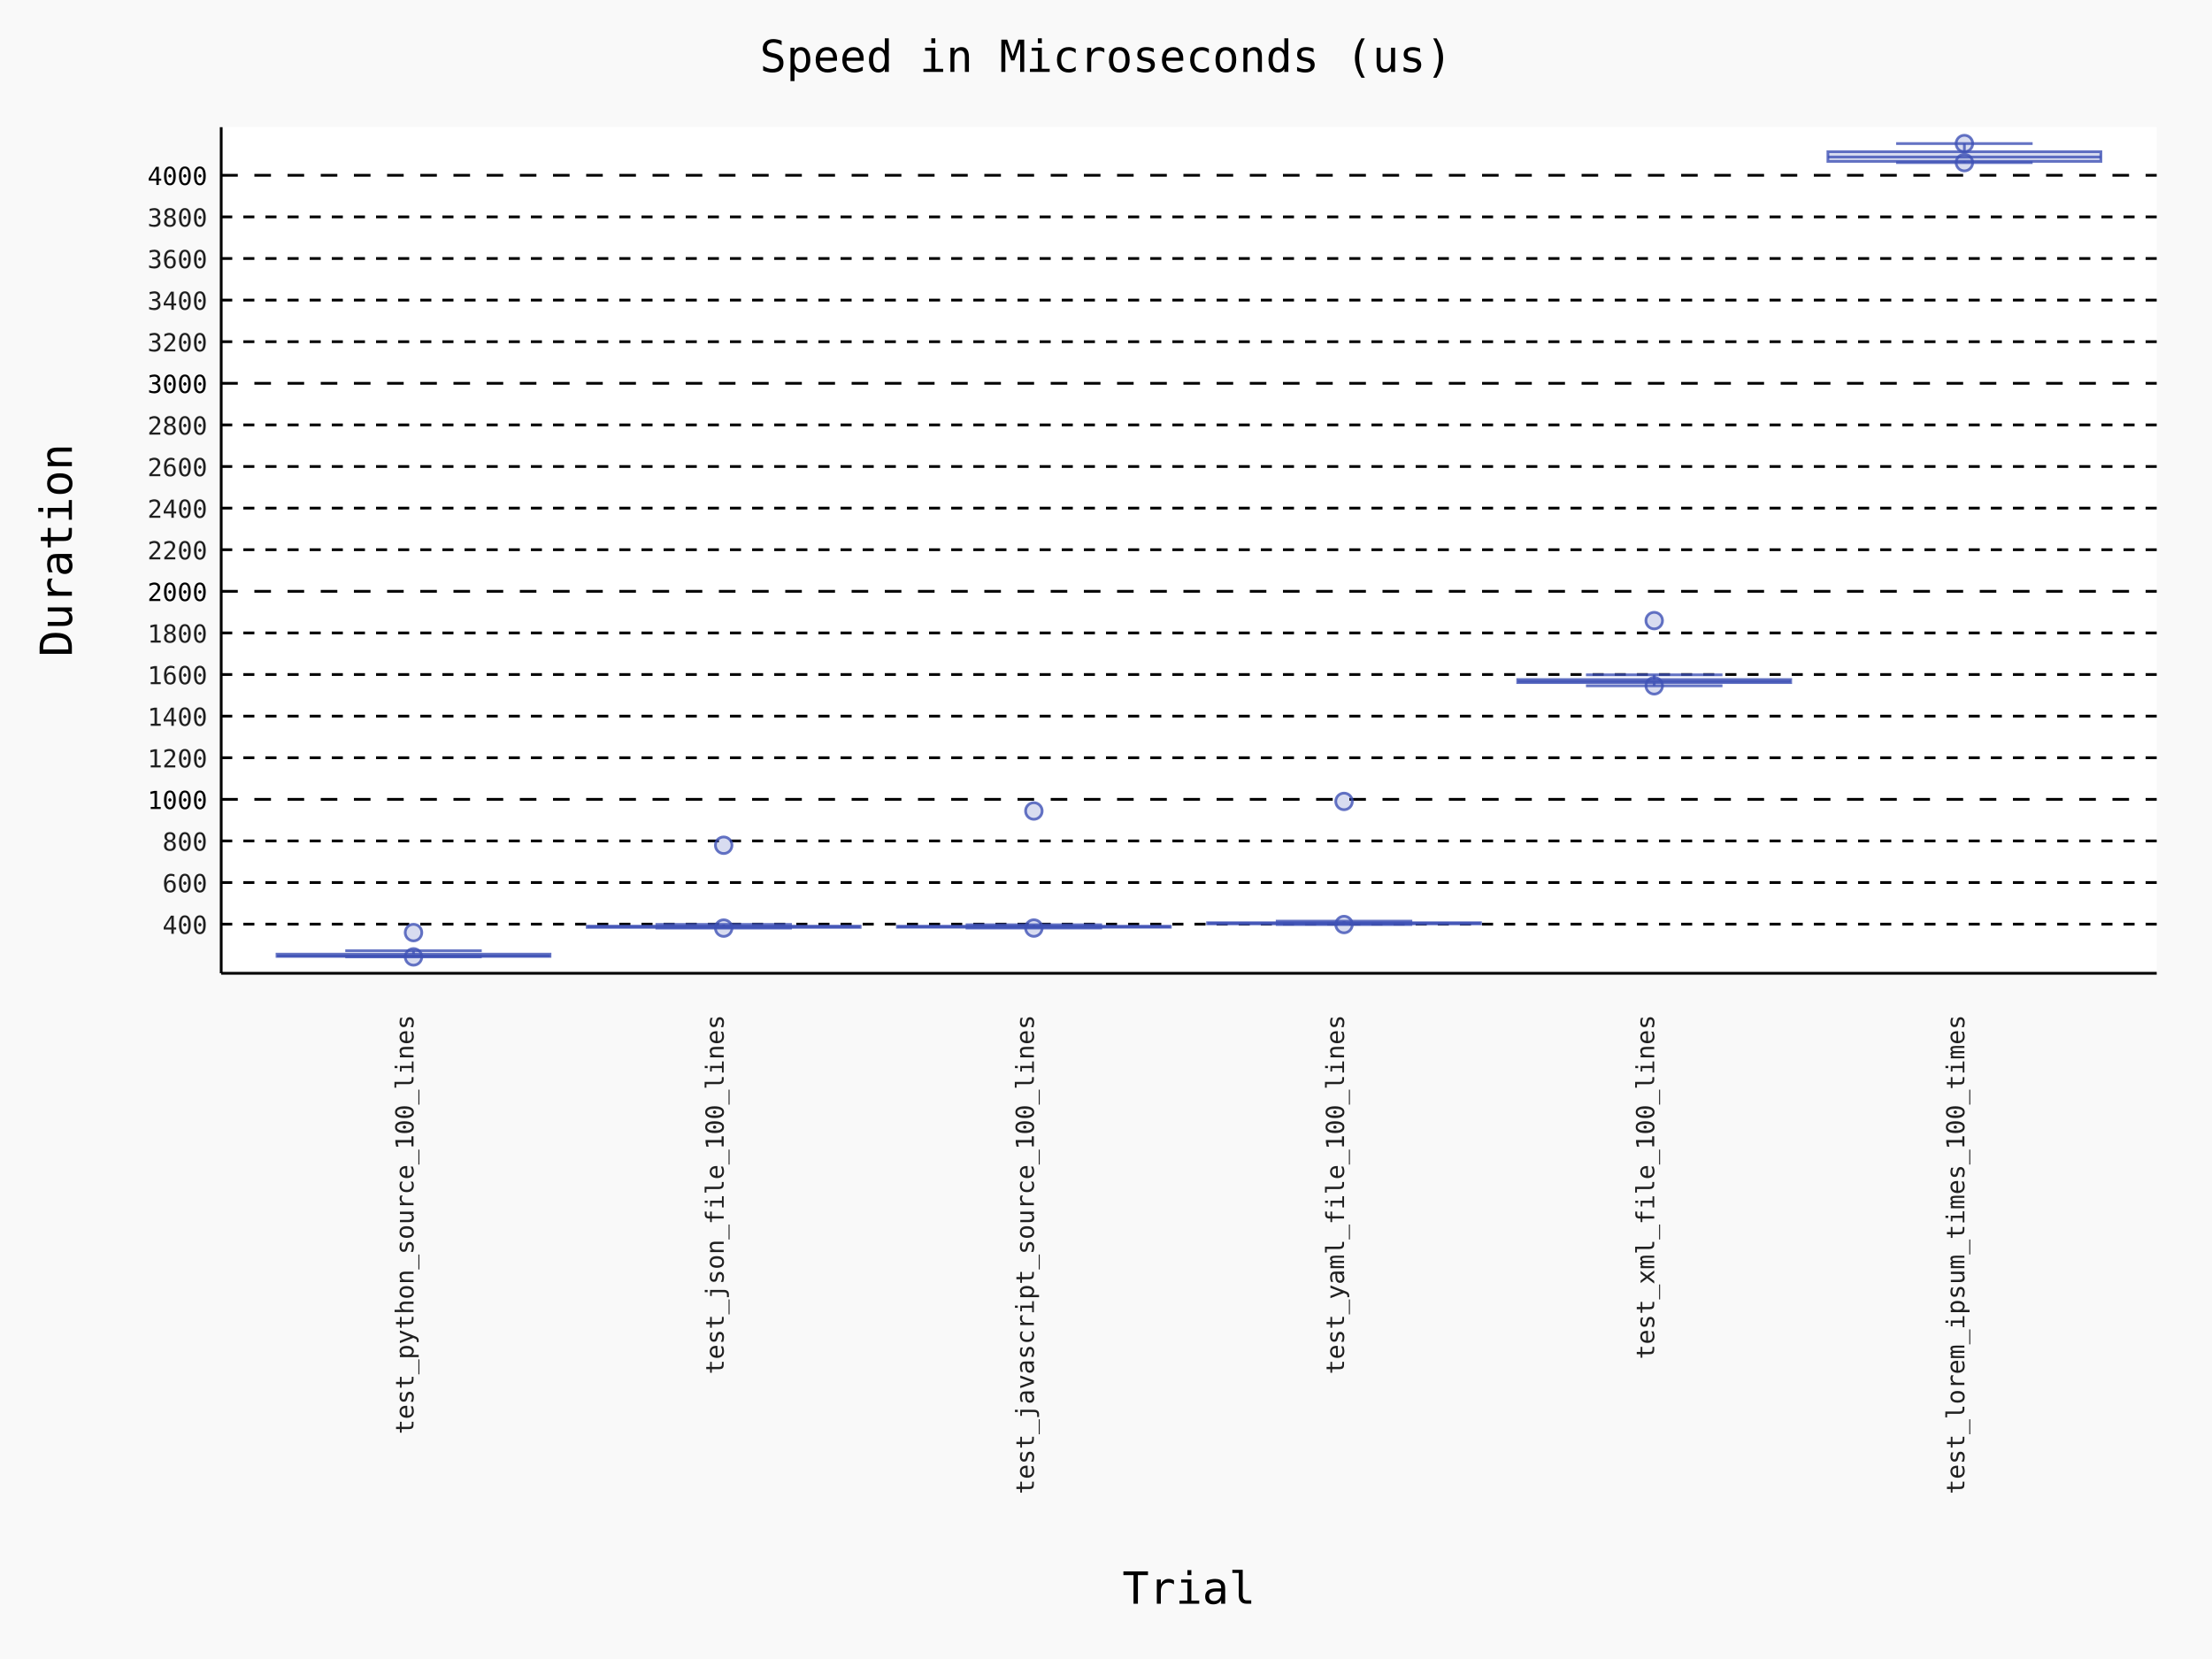
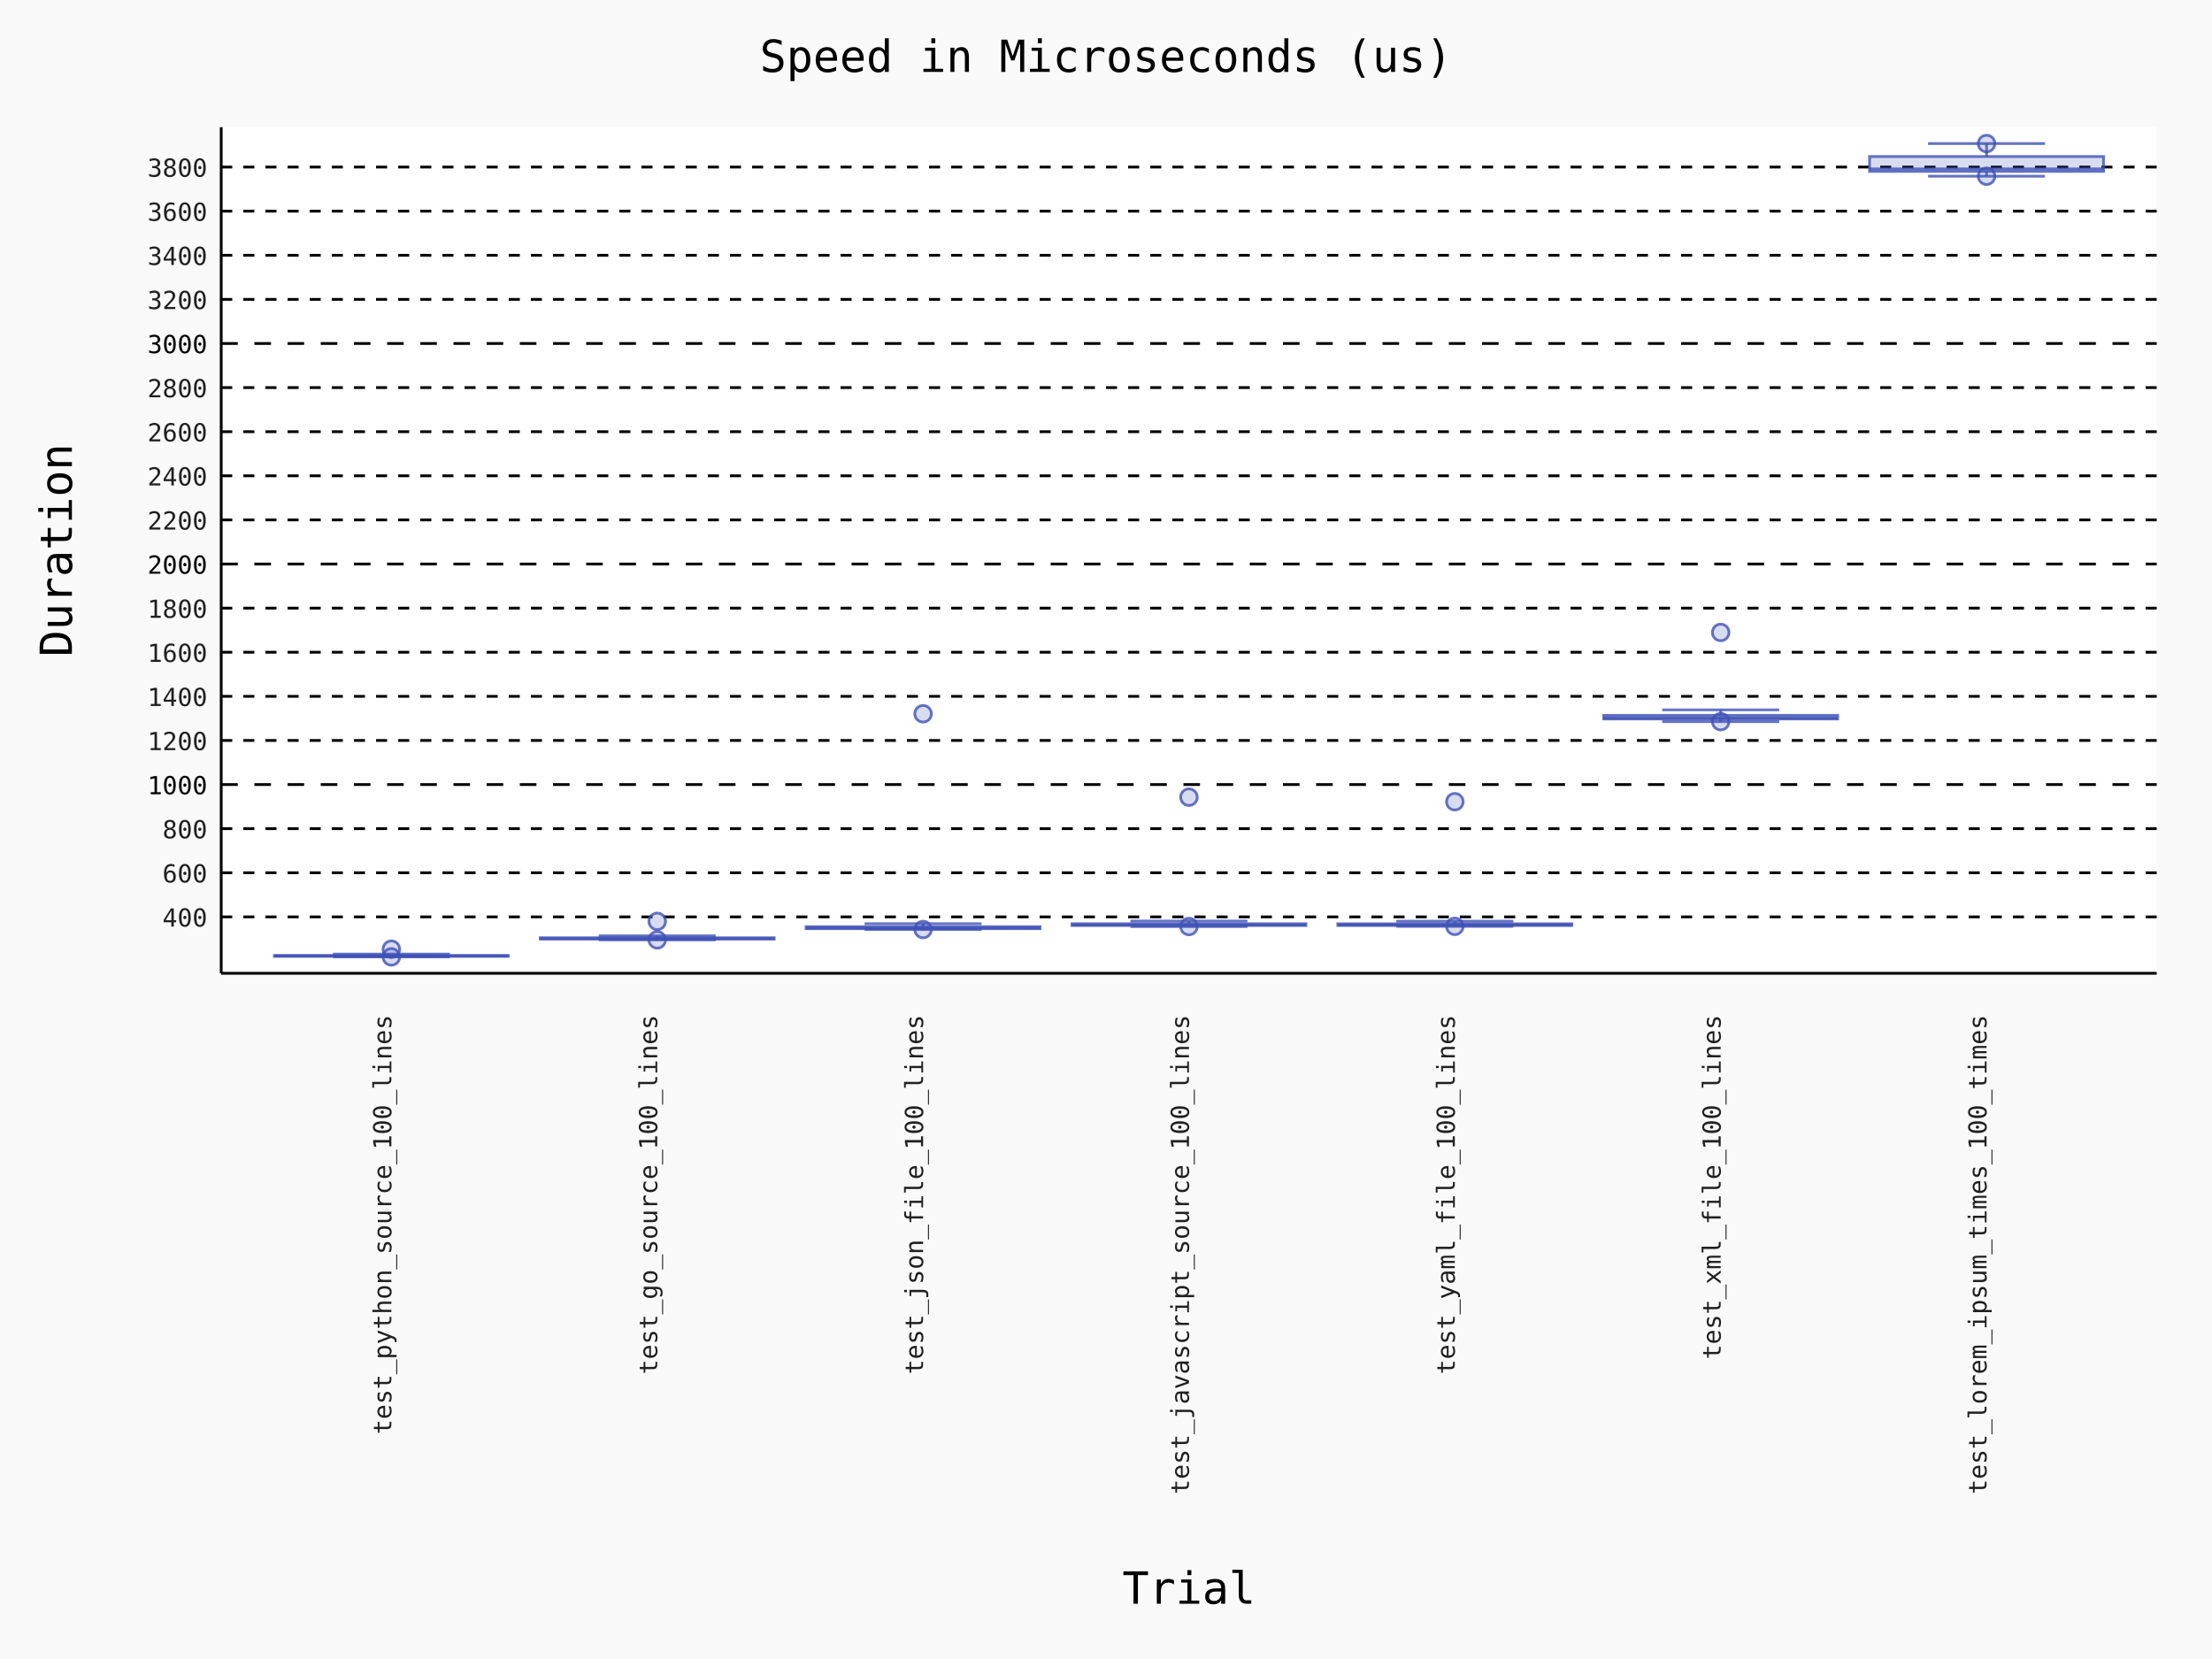
- <svg xmlns="http://www.w3.org/2000/svg" id="chart-5e6e2dfd-c73d-4158-9d50-07b0768fecde" class="pygal-chart" viewBox="0 0 800 600">
+ <svg xmlns="http://www.w3.org/2000/svg" id="chart-d52eab41-6773-4c3a-9ce8-361abf1e43a8" class="pygal-chart" viewBox="0 0 800 600">
  <defs>
-     <style type="text/css">#chart-5e6e2dfd-c73d-4158-9d50-07b0768fecde{-webkit-user-select:none;-webkit-font-smoothing:antialiased;font-family:Consolas,"Deja Vu Sans Mono","Bitstream Vera Sans Mono","Courier New",monospace}#chart-5e6e2dfd-c73d-4158-9d50-07b0768fecde .title{font-family:Consolas,"Deja Vu Sans Mono","Bitstream Vera Sans Mono","Courier New",monospace;font-size:16px}#chart-5e6e2dfd-c73d-4158-9d50-07b0768fecde .legends .legend text{font-family:Consolas,"Deja Vu Sans Mono","Bitstream Vera Sans Mono","Courier New",monospace;font-size:14px}#chart-5e6e2dfd-c73d-4158-9d50-07b0768fecde .axis text{font-family:Consolas,"Deja Vu Sans Mono","Bitstream Vera Sans Mono","Courier New",monospace;font-size:10px}#chart-5e6e2dfd-c73d-4158-9d50-07b0768fecde .axis text.major{font-family:Consolas,"Deja Vu Sans Mono","Bitstream Vera Sans Mono","Courier New",monospace;font-size:10px}#chart-5e6e2dfd-c73d-4158-9d50-07b0768fecde .text-overlay text.value{font-family:Consolas,"Deja Vu Sans Mono","Bitstream Vera Sans Mono","Courier New",monospace;font-size:16px}#chart-5e6e2dfd-c73d-4158-9d50-07b0768fecde .text-overlay text.label{font-family:Consolas,"Deja Vu Sans Mono","Bitstream Vera Sans Mono","Courier New",monospace;font-size:10px}#chart-5e6e2dfd-c73d-4158-9d50-07b0768fecde .tooltip{font-family:Consolas,"Deja Vu Sans Mono","Bitstream Vera Sans Mono","Courier New",monospace;font-size:14px}#chart-5e6e2dfd-c73d-4158-9d50-07b0768fecde text.no_data{font-family:Consolas,"Deja Vu Sans Mono","Bitstream Vera Sans Mono","Courier New",monospace;font-size:64px}
- #chart-5e6e2dfd-c73d-4158-9d50-07b0768fecde{background-color:rgba(249,249,249,1)}#chart-5e6e2dfd-c73d-4158-9d50-07b0768fecde path,#chart-5e6e2dfd-c73d-4158-9d50-07b0768fecde line,#chart-5e6e2dfd-c73d-4158-9d50-07b0768fecde rect,#chart-5e6e2dfd-c73d-4158-9d50-07b0768fecde circle{-webkit-transition:150ms;-moz-transition:150ms;transition:150ms}#chart-5e6e2dfd-c73d-4158-9d50-07b0768fecde .graph &gt; .background{fill:rgba(249,249,249,1)}#chart-5e6e2dfd-c73d-4158-9d50-07b0768fecde .plot &gt; .background{fill:rgba(255,255,255,1)}#chart-5e6e2dfd-c73d-4158-9d50-07b0768fecde .graph{fill:rgba(0,0,0,.87)}#chart-5e6e2dfd-c73d-4158-9d50-07b0768fecde text.no_data{fill:rgba(0,0,0,1)}#chart-5e6e2dfd-c73d-4158-9d50-07b0768fecde .title{fill:rgba(0,0,0,1)}#chart-5e6e2dfd-c73d-4158-9d50-07b0768fecde .legends .legend text{fill:rgba(0,0,0,.87)}#chart-5e6e2dfd-c73d-4158-9d50-07b0768fecde .legends .legend:hover text{fill:rgba(0,0,0,1)}#chart-5e6e2dfd-c73d-4158-9d50-07b0768fecde .axis .line{stroke:rgba(0,0,0,1)}#chart-5e6e2dfd-c73d-4158-9d50-07b0768fecde .axis .guide.line{stroke:rgba(0,0,0,.54)}#chart-5e6e2dfd-c73d-4158-9d50-07b0768fecde .axis .major.line{stroke:rgba(0,0,0,.87)}#chart-5e6e2dfd-c73d-4158-9d50-07b0768fecde .axis text.major{fill:rgba(0,0,0,1)}#chart-5e6e2dfd-c73d-4158-9d50-07b0768fecde .axis.y .guides:hover .guide.line,#chart-5e6e2dfd-c73d-4158-9d50-07b0768fecde .line-graph .axis.x .guides:hover .guide.line,#chart-5e6e2dfd-c73d-4158-9d50-07b0768fecde .stackedline-graph .axis.x .guides:hover .guide.line,#chart-5e6e2dfd-c73d-4158-9d50-07b0768fecde .xy-graph .axis.x .guides:hover .guide.line{stroke:rgba(0,0,0,1)}#chart-5e6e2dfd-c73d-4158-9d50-07b0768fecde .axis .guides:hover text{fill:rgba(0,0,0,1)}#chart-5e6e2dfd-c73d-4158-9d50-07b0768fecde .reactive{fill-opacity:.7;stroke-opacity:.8;stroke-width:1}#chart-5e6e2dfd-c73d-4158-9d50-07b0768fecde .ci{stroke:rgba(0,0,0,.87)}#chart-5e6e2dfd-c73d-4158-9d50-07b0768fecde .reactive.active,#chart-5e6e2dfd-c73d-4158-9d50-07b0768fecde .active .reactive{fill-opacity:.8;stroke-opacity:.9;stroke-width:4}#chart-5e6e2dfd-c73d-4158-9d50-07b0768fecde .ci .reactive.active{stroke-width:1.5}#chart-5e6e2dfd-c73d-4158-9d50-07b0768fecde .series text{fill:rgba(0,0,0,1)}#chart-5e6e2dfd-c73d-4158-9d50-07b0768fecde .tooltip rect{fill:rgba(255,255,255,1);stroke:rgba(0,0,0,1);-webkit-transition:opacity 150ms;-moz-transition:opacity 150ms;transition:opacity 150ms}#chart-5e6e2dfd-c73d-4158-9d50-07b0768fecde .tooltip .label{fill:rgba(0,0,0,.87)}#chart-5e6e2dfd-c73d-4158-9d50-07b0768fecde .tooltip .label{fill:rgba(0,0,0,.87)}#chart-5e6e2dfd-c73d-4158-9d50-07b0768fecde .tooltip .legend{font-size:.8em;fill:rgba(0,0,0,.54)}#chart-5e6e2dfd-c73d-4158-9d50-07b0768fecde .tooltip .x_label{font-size:.6em;fill:rgba(0,0,0,1)}#chart-5e6e2dfd-c73d-4158-9d50-07b0768fecde .tooltip .xlink{font-size:.5em;text-decoration:underline}#chart-5e6e2dfd-c73d-4158-9d50-07b0768fecde .tooltip .value{font-size:1.5em}#chart-5e6e2dfd-c73d-4158-9d50-07b0768fecde .bound{font-size:.5em}#chart-5e6e2dfd-c73d-4158-9d50-07b0768fecde .max-value{font-size:.75em;fill:rgba(0,0,0,.54)}#chart-5e6e2dfd-c73d-4158-9d50-07b0768fecde .map-element{fill:rgba(255,255,255,1);stroke:rgba(0,0,0,.54) !important}#chart-5e6e2dfd-c73d-4158-9d50-07b0768fecde .map-element .reactive{fill-opacity:inherit;stroke-opacity:inherit}#chart-5e6e2dfd-c73d-4158-9d50-07b0768fecde .color-0,#chart-5e6e2dfd-c73d-4158-9d50-07b0768fecde .color-0 a:visited{stroke:#3F51B5;fill:#3F51B5}#chart-5e6e2dfd-c73d-4158-9d50-07b0768fecde .color-1,#chart-5e6e2dfd-c73d-4158-9d50-07b0768fecde .color-1 a:visited{stroke:#3F51B5;fill:#3F51B5}#chart-5e6e2dfd-c73d-4158-9d50-07b0768fecde .color-2,#chart-5e6e2dfd-c73d-4158-9d50-07b0768fecde .color-2 a:visited{stroke:#3F51B5;fill:#3F51B5}#chart-5e6e2dfd-c73d-4158-9d50-07b0768fecde .color-3,#chart-5e6e2dfd-c73d-4158-9d50-07b0768fecde .color-3 a:visited{stroke:#3F51B5;fill:#3F51B5}#chart-5e6e2dfd-c73d-4158-9d50-07b0768fecde .color-4,#chart-5e6e2dfd-c73d-4158-9d50-07b0768fecde .color-4 a:visited{stroke:#3F51B5;fill:#3F51B5}#chart-5e6e2dfd-c73d-4158-9d50-07b0768fecde .color-5,#chart-5e6e2dfd-c73d-4158-9d50-07b0768fecde .color-5 a:visited{stroke:#3F51B5;fill:#3F51B5}#chart-5e6e2dfd-c73d-4158-9d50-07b0768fecde .text-overlay .color-0 text{fill:black}#chart-5e6e2dfd-c73d-4158-9d50-07b0768fecde .text-overlay .color-1 text{fill:black}#chart-5e6e2dfd-c73d-4158-9d50-07b0768fecde .text-overlay .color-2 text{fill:black}#chart-5e6e2dfd-c73d-4158-9d50-07b0768fecde .text-overlay .color-3 text{fill:black}#chart-5e6e2dfd-c73d-4158-9d50-07b0768fecde .text-overlay .color-4 text{fill:black}#chart-5e6e2dfd-c73d-4158-9d50-07b0768fecde .text-overlay .color-5 text{fill:black}
- #chart-5e6e2dfd-c73d-4158-9d50-07b0768fecde text.no_data{text-anchor:middle}#chart-5e6e2dfd-c73d-4158-9d50-07b0768fecde .guide.line{fill:none}#chart-5e6e2dfd-c73d-4158-9d50-07b0768fecde .centered{text-anchor:middle}#chart-5e6e2dfd-c73d-4158-9d50-07b0768fecde .title{text-anchor:middle}#chart-5e6e2dfd-c73d-4158-9d50-07b0768fecde .legends .legend text{fill-opacity:1}#chart-5e6e2dfd-c73d-4158-9d50-07b0768fecde .axis.x text{text-anchor:middle}#chart-5e6e2dfd-c73d-4158-9d50-07b0768fecde .axis.x:not(.web) text[transform]{text-anchor:start}#chart-5e6e2dfd-c73d-4158-9d50-07b0768fecde .axis.x:not(.web) text[transform].backwards{text-anchor:end}#chart-5e6e2dfd-c73d-4158-9d50-07b0768fecde .axis.y text{text-anchor:end}#chart-5e6e2dfd-c73d-4158-9d50-07b0768fecde .axis.y text[transform].backwards{text-anchor:start}#chart-5e6e2dfd-c73d-4158-9d50-07b0768fecde .axis.y2 text{text-anchor:start}#chart-5e6e2dfd-c73d-4158-9d50-07b0768fecde .axis.y2 text[transform].backwards{text-anchor:end}#chart-5e6e2dfd-c73d-4158-9d50-07b0768fecde .axis .guide.line{stroke-dasharray:4,4;stroke:black}#chart-5e6e2dfd-c73d-4158-9d50-07b0768fecde .axis .major.guide.line{stroke-dasharray:6,6;stroke:black}#chart-5e6e2dfd-c73d-4158-9d50-07b0768fecde .horizontal .axis.y .guide.line,#chart-5e6e2dfd-c73d-4158-9d50-07b0768fecde .horizontal .axis.y2 .guide.line,#chart-5e6e2dfd-c73d-4158-9d50-07b0768fecde .vertical .axis.x .guide.line{opacity:0}#chart-5e6e2dfd-c73d-4158-9d50-07b0768fecde .horizontal .axis.always_show .guide.line,#chart-5e6e2dfd-c73d-4158-9d50-07b0768fecde .vertical .axis.always_show .guide.line{opacity:1 !important}#chart-5e6e2dfd-c73d-4158-9d50-07b0768fecde .axis.y .guides:hover .guide.line,#chart-5e6e2dfd-c73d-4158-9d50-07b0768fecde .axis.y2 .guides:hover .guide.line,#chart-5e6e2dfd-c73d-4158-9d50-07b0768fecde .axis.x .guides:hover .guide.line{opacity:1}#chart-5e6e2dfd-c73d-4158-9d50-07b0768fecde .axis .guides:hover text{opacity:1}#chart-5e6e2dfd-c73d-4158-9d50-07b0768fecde .nofill{fill:none}#chart-5e6e2dfd-c73d-4158-9d50-07b0768fecde .subtle-fill{fill-opacity:.2}#chart-5e6e2dfd-c73d-4158-9d50-07b0768fecde .dot{stroke-width:1px;fill-opacity:1;stroke-opacity:1}#chart-5e6e2dfd-c73d-4158-9d50-07b0768fecde .dot.active{stroke-width:5px}#chart-5e6e2dfd-c73d-4158-9d50-07b0768fecde .dot.negative{fill:transparent}#chart-5e6e2dfd-c73d-4158-9d50-07b0768fecde text,#chart-5e6e2dfd-c73d-4158-9d50-07b0768fecde tspan{stroke:none !important}#chart-5e6e2dfd-c73d-4158-9d50-07b0768fecde .series text.active{opacity:1}#chart-5e6e2dfd-c73d-4158-9d50-07b0768fecde .tooltip rect{fill-opacity:.95;stroke-width:.5}#chart-5e6e2dfd-c73d-4158-9d50-07b0768fecde .tooltip text{fill-opacity:1}#chart-5e6e2dfd-c73d-4158-9d50-07b0768fecde .showable{visibility:hidden}#chart-5e6e2dfd-c73d-4158-9d50-07b0768fecde .showable.shown{visibility:visible}#chart-5e6e2dfd-c73d-4158-9d50-07b0768fecde .gauge-background{fill:rgba(229,229,229,1);stroke:none}#chart-5e6e2dfd-c73d-4158-9d50-07b0768fecde .bg-lines{stroke:rgba(249,249,249,1);stroke-width:2px}
+     <style type="text/css">#chart-d52eab41-6773-4c3a-9ce8-361abf1e43a8{-webkit-user-select:none;-webkit-font-smoothing:antialiased;font-family:Consolas,"Deja Vu Sans Mono","Bitstream Vera Sans Mono","Courier New",monospace}#chart-d52eab41-6773-4c3a-9ce8-361abf1e43a8 .title{font-family:Consolas,"Deja Vu Sans Mono","Bitstream Vera Sans Mono","Courier New",monospace;font-size:16px}#chart-d52eab41-6773-4c3a-9ce8-361abf1e43a8 .legends .legend text{font-family:Consolas,"Deja Vu Sans Mono","Bitstream Vera Sans Mono","Courier New",monospace;font-size:14px}#chart-d52eab41-6773-4c3a-9ce8-361abf1e43a8 .axis text{font-family:Consolas,"Deja Vu Sans Mono","Bitstream Vera Sans Mono","Courier New",monospace;font-size:10px}#chart-d52eab41-6773-4c3a-9ce8-361abf1e43a8 .axis text.major{font-family:Consolas,"Deja Vu Sans Mono","Bitstream Vera Sans Mono","Courier New",monospace;font-size:10px}#chart-d52eab41-6773-4c3a-9ce8-361abf1e43a8 .text-overlay text.value{font-family:Consolas,"Deja Vu Sans Mono","Bitstream Vera Sans Mono","Courier New",monospace;font-size:16px}#chart-d52eab41-6773-4c3a-9ce8-361abf1e43a8 .text-overlay text.label{font-family:Consolas,"Deja Vu Sans Mono","Bitstream Vera Sans Mono","Courier New",monospace;font-size:10px}#chart-d52eab41-6773-4c3a-9ce8-361abf1e43a8 .tooltip{font-family:Consolas,"Deja Vu Sans Mono","Bitstream Vera Sans Mono","Courier New",monospace;font-size:14px}#chart-d52eab41-6773-4c3a-9ce8-361abf1e43a8 text.no_data{font-family:Consolas,"Deja Vu Sans Mono","Bitstream Vera Sans Mono","Courier New",monospace;font-size:64px}
+ #chart-d52eab41-6773-4c3a-9ce8-361abf1e43a8{background-color:rgba(249,249,249,1)}#chart-d52eab41-6773-4c3a-9ce8-361abf1e43a8 path,#chart-d52eab41-6773-4c3a-9ce8-361abf1e43a8 line,#chart-d52eab41-6773-4c3a-9ce8-361abf1e43a8 rect,#chart-d52eab41-6773-4c3a-9ce8-361abf1e43a8 circle{-webkit-transition:150ms;-moz-transition:150ms;transition:150ms}#chart-d52eab41-6773-4c3a-9ce8-361abf1e43a8 .graph &gt; .background{fill:rgba(249,249,249,1)}#chart-d52eab41-6773-4c3a-9ce8-361abf1e43a8 .plot &gt; .background{fill:rgba(255,255,255,1)}#chart-d52eab41-6773-4c3a-9ce8-361abf1e43a8 .graph{fill:rgba(0,0,0,.87)}#chart-d52eab41-6773-4c3a-9ce8-361abf1e43a8 text.no_data{fill:rgba(0,0,0,1)}#chart-d52eab41-6773-4c3a-9ce8-361abf1e43a8 .title{fill:rgba(0,0,0,1)}#chart-d52eab41-6773-4c3a-9ce8-361abf1e43a8 .legends .legend text{fill:rgba(0,0,0,.87)}#chart-d52eab41-6773-4c3a-9ce8-361abf1e43a8 .legends .legend:hover text{fill:rgba(0,0,0,1)}#chart-d52eab41-6773-4c3a-9ce8-361abf1e43a8 .axis .line{stroke:rgba(0,0,0,1)}#chart-d52eab41-6773-4c3a-9ce8-361abf1e43a8 .axis .guide.line{stroke:rgba(0,0,0,.54)}#chart-d52eab41-6773-4c3a-9ce8-361abf1e43a8 .axis .major.line{stroke:rgba(0,0,0,.87)}#chart-d52eab41-6773-4c3a-9ce8-361abf1e43a8 .axis text.major{fill:rgba(0,0,0,1)}#chart-d52eab41-6773-4c3a-9ce8-361abf1e43a8 .axis.y .guides:hover .guide.line,#chart-d52eab41-6773-4c3a-9ce8-361abf1e43a8 .line-graph .axis.x .guides:hover .guide.line,#chart-d52eab41-6773-4c3a-9ce8-361abf1e43a8 .stackedline-graph .axis.x .guides:hover .guide.line,#chart-d52eab41-6773-4c3a-9ce8-361abf1e43a8 .xy-graph .axis.x .guides:hover .guide.line{stroke:rgba(0,0,0,1)}#chart-d52eab41-6773-4c3a-9ce8-361abf1e43a8 .axis .guides:hover text{fill:rgba(0,0,0,1)}#chart-d52eab41-6773-4c3a-9ce8-361abf1e43a8 .reactive{fill-opacity:.7;stroke-opacity:.8;stroke-width:1}#chart-d52eab41-6773-4c3a-9ce8-361abf1e43a8 .ci{stroke:rgba(0,0,0,.87)}#chart-d52eab41-6773-4c3a-9ce8-361abf1e43a8 .reactive.active,#chart-d52eab41-6773-4c3a-9ce8-361abf1e43a8 .active .reactive{fill-opacity:.8;stroke-opacity:.9;stroke-width:4}#chart-d52eab41-6773-4c3a-9ce8-361abf1e43a8 .ci .reactive.active{stroke-width:1.5}#chart-d52eab41-6773-4c3a-9ce8-361abf1e43a8 .series text{fill:rgba(0,0,0,1)}#chart-d52eab41-6773-4c3a-9ce8-361abf1e43a8 .tooltip rect{fill:rgba(255,255,255,1);stroke:rgba(0,0,0,1);-webkit-transition:opacity 150ms;-moz-transition:opacity 150ms;transition:opacity 150ms}#chart-d52eab41-6773-4c3a-9ce8-361abf1e43a8 .tooltip .label{fill:rgba(0,0,0,.87)}#chart-d52eab41-6773-4c3a-9ce8-361abf1e43a8 .tooltip .label{fill:rgba(0,0,0,.87)}#chart-d52eab41-6773-4c3a-9ce8-361abf1e43a8 .tooltip .legend{font-size:.8em;fill:rgba(0,0,0,.54)}#chart-d52eab41-6773-4c3a-9ce8-361abf1e43a8 .tooltip .x_label{font-size:.6em;fill:rgba(0,0,0,1)}#chart-d52eab41-6773-4c3a-9ce8-361abf1e43a8 .tooltip .xlink{font-size:.5em;text-decoration:underline}#chart-d52eab41-6773-4c3a-9ce8-361abf1e43a8 .tooltip .value{font-size:1.5em}#chart-d52eab41-6773-4c3a-9ce8-361abf1e43a8 .bound{font-size:.5em}#chart-d52eab41-6773-4c3a-9ce8-361abf1e43a8 .max-value{font-size:.75em;fill:rgba(0,0,0,.54)}#chart-d52eab41-6773-4c3a-9ce8-361abf1e43a8 .map-element{fill:rgba(255,255,255,1);stroke:rgba(0,0,0,.54) !important}#chart-d52eab41-6773-4c3a-9ce8-361abf1e43a8 .map-element .reactive{fill-opacity:inherit;stroke-opacity:inherit}#chart-d52eab41-6773-4c3a-9ce8-361abf1e43a8 .color-0,#chart-d52eab41-6773-4c3a-9ce8-361abf1e43a8 .color-0 a:visited{stroke:#3F51B5;fill:#3F51B5}#chart-d52eab41-6773-4c3a-9ce8-361abf1e43a8 .color-1,#chart-d52eab41-6773-4c3a-9ce8-361abf1e43a8 .color-1 a:visited{stroke:#3F51B5;fill:#3F51B5}#chart-d52eab41-6773-4c3a-9ce8-361abf1e43a8 .color-2,#chart-d52eab41-6773-4c3a-9ce8-361abf1e43a8 .color-2 a:visited{stroke:#3F51B5;fill:#3F51B5}#chart-d52eab41-6773-4c3a-9ce8-361abf1e43a8 .color-3,#chart-d52eab41-6773-4c3a-9ce8-361abf1e43a8 .color-3 a:visited{stroke:#3F51B5;fill:#3F51B5}#chart-d52eab41-6773-4c3a-9ce8-361abf1e43a8 .color-4,#chart-d52eab41-6773-4c3a-9ce8-361abf1e43a8 .color-4 a:visited{stroke:#3F51B5;fill:#3F51B5}#chart-d52eab41-6773-4c3a-9ce8-361abf1e43a8 .color-5,#chart-d52eab41-6773-4c3a-9ce8-361abf1e43a8 .color-5 a:visited{stroke:#3F51B5;fill:#3F51B5}#chart-d52eab41-6773-4c3a-9ce8-361abf1e43a8 .color-6,#chart-d52eab41-6773-4c3a-9ce8-361abf1e43a8 .color-6 a:visited{stroke:#3F51B5;fill:#3F51B5}#chart-d52eab41-6773-4c3a-9ce8-361abf1e43a8 .text-overlay .color-0 text{fill:black}#chart-d52eab41-6773-4c3a-9ce8-361abf1e43a8 .text-overlay .color-1 text{fill:black}#chart-d52eab41-6773-4c3a-9ce8-361abf1e43a8 .text-overlay .color-2 text{fill:black}#chart-d52eab41-6773-4c3a-9ce8-361abf1e43a8 .text-overlay .color-3 text{fill:black}#chart-d52eab41-6773-4c3a-9ce8-361abf1e43a8 .text-overlay .color-4 text{fill:black}#chart-d52eab41-6773-4c3a-9ce8-361abf1e43a8 .text-overlay .color-5 text{fill:black}#chart-d52eab41-6773-4c3a-9ce8-361abf1e43a8 .text-overlay .color-6 text{fill:black}
+ #chart-d52eab41-6773-4c3a-9ce8-361abf1e43a8 text.no_data{text-anchor:middle}#chart-d52eab41-6773-4c3a-9ce8-361abf1e43a8 .guide.line{fill:none}#chart-d52eab41-6773-4c3a-9ce8-361abf1e43a8 .centered{text-anchor:middle}#chart-d52eab41-6773-4c3a-9ce8-361abf1e43a8 .title{text-anchor:middle}#chart-d52eab41-6773-4c3a-9ce8-361abf1e43a8 .legends .legend text{fill-opacity:1}#chart-d52eab41-6773-4c3a-9ce8-361abf1e43a8 .axis.x text{text-anchor:middle}#chart-d52eab41-6773-4c3a-9ce8-361abf1e43a8 .axis.x:not(.web) text[transform]{text-anchor:start}#chart-d52eab41-6773-4c3a-9ce8-361abf1e43a8 .axis.x:not(.web) text[transform].backwards{text-anchor:end}#chart-d52eab41-6773-4c3a-9ce8-361abf1e43a8 .axis.y text{text-anchor:end}#chart-d52eab41-6773-4c3a-9ce8-361abf1e43a8 .axis.y text[transform].backwards{text-anchor:start}#chart-d52eab41-6773-4c3a-9ce8-361abf1e43a8 .axis.y2 text{text-anchor:start}#chart-d52eab41-6773-4c3a-9ce8-361abf1e43a8 .axis.y2 text[transform].backwards{text-anchor:end}#chart-d52eab41-6773-4c3a-9ce8-361abf1e43a8 .axis .guide.line{stroke-dasharray:4,4;stroke:black}#chart-d52eab41-6773-4c3a-9ce8-361abf1e43a8 .axis .major.guide.line{stroke-dasharray:6,6;stroke:black}#chart-d52eab41-6773-4c3a-9ce8-361abf1e43a8 .horizontal .axis.y .guide.line,#chart-d52eab41-6773-4c3a-9ce8-361abf1e43a8 .horizontal .axis.y2 .guide.line,#chart-d52eab41-6773-4c3a-9ce8-361abf1e43a8 .vertical .axis.x .guide.line{opacity:0}#chart-d52eab41-6773-4c3a-9ce8-361abf1e43a8 .horizontal .axis.always_show .guide.line,#chart-d52eab41-6773-4c3a-9ce8-361abf1e43a8 .vertical .axis.always_show .guide.line{opacity:1 !important}#chart-d52eab41-6773-4c3a-9ce8-361abf1e43a8 .axis.y .guides:hover .guide.line,#chart-d52eab41-6773-4c3a-9ce8-361abf1e43a8 .axis.y2 .guides:hover .guide.line,#chart-d52eab41-6773-4c3a-9ce8-361abf1e43a8 .axis.x .guides:hover .guide.line{opacity:1}#chart-d52eab41-6773-4c3a-9ce8-361abf1e43a8 .axis .guides:hover text{opacity:1}#chart-d52eab41-6773-4c3a-9ce8-361abf1e43a8 .nofill{fill:none}#chart-d52eab41-6773-4c3a-9ce8-361abf1e43a8 .subtle-fill{fill-opacity:.2}#chart-d52eab41-6773-4c3a-9ce8-361abf1e43a8 .dot{stroke-width:1px;fill-opacity:1;stroke-opacity:1}#chart-d52eab41-6773-4c3a-9ce8-361abf1e43a8 .dot.active{stroke-width:5px}#chart-d52eab41-6773-4c3a-9ce8-361abf1e43a8 .dot.negative{fill:transparent}#chart-d52eab41-6773-4c3a-9ce8-361abf1e43a8 text,#chart-d52eab41-6773-4c3a-9ce8-361abf1e43a8 tspan{stroke:none !important}#chart-d52eab41-6773-4c3a-9ce8-361abf1e43a8 .series text.active{opacity:1}#chart-d52eab41-6773-4c3a-9ce8-361abf1e43a8 .tooltip rect{fill-opacity:.95;stroke-width:.5}#chart-d52eab41-6773-4c3a-9ce8-361abf1e43a8 .tooltip text{fill-opacity:1}#chart-d52eab41-6773-4c3a-9ce8-361abf1e43a8 .showable{visibility:hidden}#chart-d52eab41-6773-4c3a-9ce8-361abf1e43a8 .showable.shown{visibility:visible}#chart-d52eab41-6773-4c3a-9ce8-361abf1e43a8 .gauge-background{fill:rgba(229,229,229,1);stroke:none}#chart-d52eab41-6773-4c3a-9ce8-361abf1e43a8 .bg-lines{stroke:rgba(249,249,249,1);stroke-width:2px}
.tooltip .value{font-size:1em !important}.axis text{font-size:9px !important}</style>
  </defs>
  <g class="graph custombox-graph vertical">
    <rect x="0" y="0" width="800" height="600" class="background" />
    <g transform="translate(80, 46)" class="plot">
      <rect x="0" y="0" width="700.0" height="306.0" class="background" />
      <g class="axis y always_show">
        <path d="M0 306 h700" class="line" />
        <g class="guides">
-           <path d="M0 288.229 h700" class="guide line" />
-           <text x="-5" y="291.729" class="">400</text>
-         </g>
-         <g class="guides">
-           <path d="M0 273.182 h700" class="guide line" />
-           <text x="-5" y="276.682" class="">600</text>
-         </g>
-         <g class="guides">
-           <path d="M0 258.136 h700" class="guide line" />
-           <text x="-5" y="261.636" class="">800</text>
-         </g>
-         <g class="guides">
-           <path d="M0 243.09 h700" class="major guide line" />
-           <text x="-5" y="246.59" class="major">1000</text>
-         </g>
-         <g class="guides">
-           <path d="M0 228.044 h700" class="guide line" />
-           <text x="-5" y="231.544" class="">1200</text>
-         </g>
-         <g class="guides">
-           <path d="M0 212.997 h700" class="guide line" />
-           <text x="-5" y="216.497" class="">1400</text>
-         </g>
-         <g class="guides">
-           <path d="M0 197.951 h700" class="guide line" />
-           <text x="-5" y="201.451" class="">1600</text>
-         </g>
-         <g class="guides">
-           <path d="M0 182.905 h700" class="guide line" />
-           <text x="-5" y="186.405" class="">1800</text>
-         </g>
-         <g class="guides">
-           <path d="M0 167.858 h700" class="major guide line" />
-           <text x="-5" y="171.358" class="major">2000</text>
-         </g>
-         <g class="guides">
-           <path d="M0 152.812 h700" class="guide line" />
-           <text x="-5" y="156.312" class="">2200</text>
-         </g>
-         <g class="guides">
-           <path d="M0 137.766 h700" class="guide line" />
-           <text x="-5" y="141.266" class="">2400</text>
-         </g>
-         <g class="guides">
-           <path d="M0 122.719 h700" class="guide line" />
-           <text x="-5" y="126.219" class="">2600</text>
-         </g>
-         <g class="guides">
-           <path d="M0 107.673 h700" class="guide line" />
-           <text x="-5" y="111.173" class="">2800</text>
-         </g>
-         <g class="guides">
-           <path d="M0 92.627 h700" class="major guide line" />
-           <text x="-5" y="96.127" class="major">3000</text>
-         </g>
-         <g class="guides">
-           <path d="M0 77.58 h700" class="guide line" />
-           <text x="-5" y="81.08" class="">3200</text>
-         </g>
-         <g class="guides">
-           <path d="M0 62.534 h700" class="guide line" />
-           <text x="-5" y="66.034" class="">3400</text>
-         </g>
-         <g class="guides">
-           <path d="M0 47.488 h700" class="guide line" />
-           <text x="-5" y="50.988" class="">3600</text>
-         </g>
-         <g class="guides">
-           <path d="M0 32.441 h700" class="guide line" />
-           <text x="-5" y="35.941" class="">3800</text>
-         </g>
-         <g class="guides">
-           <path d="M0 17.395 h700" class="major guide line" />
-           <text x="-5" y="20.895" class="major">4000</text>
+           <path d="M0 285.599 h700" class="guide line" />
+           <text x="-5" y="289.099" class="">400</text>
+         </g>
+         <g class="guides">
+           <path d="M0 269.647 h700" class="guide line" />
+           <text x="-5" y="273.147" class="">600</text>
+         </g>
+         <g class="guides">
+           <path d="M0 253.696 h700" class="guide line" />
+           <text x="-5" y="257.196" class="">800</text>
+         </g>
+         <g class="guides">
+           <path d="M0 237.744 h700" class="major guide line" />
+           <text x="-5" y="241.244" class="major">1000</text>
+         </g>
+         <g class="guides">
+           <path d="M0 221.792 h700" class="guide line" />
+           <text x="-5" y="225.292" class="">1200</text>
+         </g>
+         <g class="guides">
+           <path d="M0 205.84 h700" class="guide line" />
+           <text x="-5" y="209.34" class="">1400</text>
+         </g>
+         <g class="guides">
+           <path d="M0 189.889 h700" class="guide line" />
+           <text x="-5" y="193.389" class="">1600</text>
+         </g>
+         <g class="guides">
+           <path d="M0 173.937 h700" class="guide line" />
+           <text x="-5" y="177.437" class="">1800</text>
+         </g>
+         <g class="guides">
+           <path d="M0 157.985 h700" class="major guide line" />
+           <text x="-5" y="161.485" class="major">2000</text>
+         </g>
+         <g class="guides">
+           <path d="M0 142.033 h700" class="guide line" />
+           <text x="-5" y="145.533" class="">2200</text>
+         </g>
+         <g class="guides">
+           <path d="M0 126.081 h700" class="guide line" />
+           <text x="-5" y="129.581" class="">2400</text>
+         </g>
+         <g class="guides">
+           <path d="M0 110.13 h700" class="guide line" />
+           <text x="-5" y="113.63" class="">2600</text>
+         </g>
+         <g class="guides">
+           <path d="M0 94.178 h700" class="guide line" />
+           <text x="-5" y="97.678" class="">2800</text>
+         </g>
+         <g class="guides">
+           <path d="M0 78.226 h700" class="major guide line" />
+           <text x="-5" y="81.726" class="major">3000</text>
+         </g>
+         <g class="guides">
+           <path d="M0 62.274 h700" class="guide line" />
+           <text x="-5" y="65.774" class="">3200</text>
+         </g>
+         <g class="guides">
+           <path d="M0 46.322 h700" class="guide line" />
+           <text x="-5" y="49.822" class="">3400</text>
+         </g>
+         <g class="guides">
+           <path d="M0 30.371 h700" class="guide line" />
+           <text x="-5" y="33.871" class="">3600</text>
+         </g>
+         <g class="guides">
+           <path d="M0 14.419 h700" class="guide line" />
+           <text x="-5" y="17.919" class="">3800</text>
        </g>
      </g>
      <g class="axis x">
        <path d="M0 0 v306" class="line" />
        <g class="guides">
-           <path d="M69.551 0 v306" class="guide line" />
-           <text x="69.551" y="321.0" class="backwards" transform="rotate(270 69.55128 321)">test_python_source_100_lines</text>
-         </g>
-         <g class="guides">
-           <path d="M181.731 0 v306" class="guide line" />
-           <text x="181.731" y="321.0" class="backwards" transform="rotate(270 181.7308 321)">test_json_file_100_lines</text>
-         </g>
-         <g class="guides">
-           <path d="M293.91 0 v306" class="guide line" />
-           <text x="293.91" y="321.0" class="backwards" transform="rotate(270 293.9103 321)">test_javascript_source_100_lines</text>
-         </g>
-         <g class="guides">
-           <path d="M406.09 0 v306" class="guide line" />
-           <text x="406.09" y="321.0" class="backwards" transform="rotate(270 406.0897 321)">test_yaml_file_100_lines</text>
-         </g>
-         <g class="guides">
-           <path d="M518.269 0 v306" class="guide line" />
-           <text x="518.269" y="321.0" class="backwards" transform="rotate(270 518.2692 321)">test_xml_file_100_lines</text>
-         </g>
-         <g class="guides">
-           <path d="M630.449 0 v306" class="guide line" />
-           <text x="630.449" y="321.0" class="backwards" transform="rotate(270 630.4487 321)">test_lorem_ipsum_times_100_times</text>
+           <path d="M61.538 0 v306" class="guide line" />
+           <text x="61.538" y="321.0" class="backwards" transform="rotate(270 61.53846 321)">test_python_source_100_lines</text>
+         </g>
+         <g class="guides">
+           <path d="M157.692 0 v306" class="guide line" />
+           <text x="157.692" y="321.0" class="backwards" transform="rotate(270 157.6923 321)">test_go_source_100_lines</text>
+         </g>
+         <g class="guides">
+           <path d="M253.846 0 v306" class="guide line" />
+           <text x="253.846" y="321.0" class="backwards" transform="rotate(270 253.8462 321)">test_json_file_100_lines</text>
+         </g>
+         <g class="guides">
+           <path d="M350 0 v306" class="guide line" />
+           <text x="350.0" y="321.0" class="backwards" transform="rotate(270 350 321)">test_javascript_source_100_lines</text>
+         </g>
+         <g class="guides">
+           <path d="M446.154 0 v306" class="guide line" />
+           <text x="446.154" y="321.0" class="backwards" transform="rotate(270 446.1538 321)">test_yaml_file_100_lines</text>
+         </g>
+         <g class="guides">
+           <path d="M542.308 0 v306" class="guide line" />
+           <text x="542.308" y="321.0" class="backwards" transform="rotate(270 542.3077 321)">test_xml_file_100_lines</text>
+         </g>
+         <g class="guides">
+           <path d="M638.462 0 v306" class="guide line" />
+           <text x="638.462" y="321.0" class="backwards" transform="rotate(270 638.4615 321)">test_lorem_ipsum_times_100_times</text>
        </g>
      </g>
      <g class="series serie-0 color-0">
        <g class="boxes">
          <g class="box">
-             <path stroke-width="3" d="M44.872 300.075 L94.231 300.075" class="reactive tooltip-trigger" />
-             <path stroke-width="3" d="M20.192 299.726 L118.91 299.726" class="reactive tooltip-trigger" />
-             <path stroke-width="3" d="M44.872 297.838 L94.231 297.838" class="reactive tooltip-trigger" />
-             <path stroke-width="2" d="M69.551 300.075 L69.551 299.884" class="reactive tooltip-trigger" />
-             <path stroke-width="2" d="M69.551 297.838 L69.551 299.08" class="reactive tooltip-trigger" />
-             <rect x="20.192" y="299.08" height="0.805" width="98.718" class="subtle-fill reactive tooltip-trigger" />
-             <circle cx="69.551" cy="300.075" r="3" class="subtle-fill reactive tooltip-trigger" />
-             <circle cx="69.551" cy="291.281" r="3" class="subtle-fill reactive tooltip-trigger" />
+             <path stroke-width="3" d="M40.385 300.07 L82.692 300.07" class="reactive tooltip-trigger" />
+             <path stroke-width="3" d="M19.231 299.771 L103.846 299.771" class="reactive tooltip-trigger" />
+             <path stroke-width="3" d="M40.385 299.063 L82.692 299.063" class="reactive tooltip-trigger" />
+             <path stroke-width="2" d="M61.538 300.07 L61.538 299.858" class="reactive tooltip-trigger" />
+             <path stroke-width="2" d="M61.538 299.063 L61.538 299.54" class="reactive tooltip-trigger" />
+             <rect x="19.231" y="299.54" height="0.317" width="84.615" class="subtle-fill reactive tooltip-trigger" />
+             <circle cx="61.538" cy="300.07" r="3" class="subtle-fill reactive tooltip-trigger" />
+             <circle cx="61.538" cy="297.292" r="3" class="subtle-fill reactive tooltip-trigger" />
          </g>
        </g>
      </g>
      <g class="series serie-1 color-1">
        <g class="boxes">
          <g class="box">
-             <path stroke-width="3" d="M157.051 289.663 L206.41 289.663" class="reactive tooltip-trigger" />
-             <path stroke-width="3" d="M132.372 289.186 L231.09 289.186" class="reactive tooltip-trigger" />
-             <path stroke-width="3" d="M157.051 288.33 L206.41 288.33" class="reactive tooltip-trigger" />
-             <path stroke-width="2" d="M181.731 289.663 L181.731 289.398" class="reactive tooltip-trigger" />
-             <path stroke-width="2" d="M181.731 288.33 L181.731 288.974" class="reactive tooltip-trigger" />
-             <rect x="132.372" y="288.974" height="0.423" width="98.718" class="subtle-fill reactive tooltip-trigger" />
-             <circle cx="181.731" cy="289.663" r="3" class="subtle-fill reactive tooltip-trigger" />
-             <circle cx="181.731" cy="259.693" r="3" class="subtle-fill reactive tooltip-trigger" />
+             <path stroke-width="3" d="M136.538 293.92 L178.846 293.92" class="reactive tooltip-trigger" />
+             <path stroke-width="3" d="M115.385 293.438 L200 293.438" class="reactive tooltip-trigger" />
+             <path stroke-width="3" d="M136.538 292.459 L178.846 292.459" class="reactive tooltip-trigger" />
+             <path stroke-width="2" d="M157.692 293.92 L157.692 293.625" class="reactive tooltip-trigger" />
+             <path stroke-width="2" d="M157.692 292.459 L157.692 293.159" class="reactive tooltip-trigger" />
+             <rect x="115.385" y="293.159" height="0.465" width="84.615" class="subtle-fill reactive tooltip-trigger" />
+             <circle cx="157.692" cy="293.92" r="3" class="subtle-fill reactive tooltip-trigger" />
+             <circle cx="157.692" cy="287.229" r="3" class="subtle-fill reactive tooltip-trigger" />
          </g>
        </g>
      </g>
      <g class="series serie-2 color-2">
        <g class="boxes">
          <g class="box">
-             <path stroke-width="3" d="M269.231 289.647 L318.59 289.647" class="reactive tooltip-trigger" />
-             <path stroke-width="3" d="M244.551 289.174 L343.269 289.174" class="reactive tooltip-trigger" />
-             <path stroke-width="3" d="M269.231 288.458 L318.59 288.458" class="reactive tooltip-trigger" />
-             <path stroke-width="2" d="M293.91 289.647 L293.91 289.343" class="reactive tooltip-trigger" />
-             <path stroke-width="2" d="M293.91 288.458 L293.91 289.002" class="reactive tooltip-trigger" />
-             <rect x="244.551" y="289.002" height="0.341" width="98.718" class="subtle-fill reactive tooltip-trigger" />
-             <circle cx="293.91" cy="289.647" r="3" class="subtle-fill reactive tooltip-trigger" />
-             <circle cx="293.91" cy="247.307" r="3" class="subtle-fill reactive tooltip-trigger" />
+             <path stroke-width="3" d="M232.692 290.171 L275 290.171" class="reactive tooltip-trigger" />
+             <path stroke-width="3" d="M211.538 289.602 L296.154 289.602" class="reactive tooltip-trigger" />
+             <path stroke-width="3" d="M232.692 288.075 L275 288.075" class="reactive tooltip-trigger" />
+             <path stroke-width="2" d="M253.846 290.171 L253.846 289.868" class="reactive tooltip-trigger" />
+             <path stroke-width="2" d="M253.846 288.075 L253.846 289.151" class="reactive tooltip-trigger" />
+             <rect x="211.538" y="289.151" height="0.716" width="84.615" class="subtle-fill reactive tooltip-trigger" />
+             <circle cx="253.846" cy="290.171" r="3" class="subtle-fill reactive tooltip-trigger" />
+             <circle cx="253.846" cy="212.142" r="3" class="subtle-fill reactive tooltip-trigger" />
          </g>
        </g>
      </g>
      <g class="series serie-3 color-3">
        <g class="boxes">
          <g class="box">
-             <path stroke-width="3" d="M381.41 288.369 L430.769 288.369" class="reactive tooltip-trigger" />
-             <path stroke-width="3" d="M356.731 287.921 L455.449 287.921" class="reactive tooltip-trigger" />
-             <path stroke-width="3" d="M381.41 287.14 L430.769 287.14" class="reactive tooltip-trigger" />
-             <path stroke-width="2" d="M406.09 288.369 L406.09 288.114" class="reactive tooltip-trigger" />
-             <path stroke-width="2" d="M406.09 287.14 L406.09 287.728" class="reactive tooltip-trigger" />
-             <rect x="356.731" y="287.728" height="0.387" width="98.718" class="subtle-fill reactive tooltip-trigger" />
-             <circle cx="406.09" cy="288.369" r="3" class="subtle-fill reactive tooltip-trigger" />
-             <circle cx="406.09" cy="243.846" r="3" class="subtle-fill reactive tooltip-trigger" />
+             <path stroke-width="3" d="M328.846 289.093 L371.154 289.093" class="reactive tooltip-trigger" />
+             <path stroke-width="3" d="M307.692 288.489 L392.308 288.489" class="reactive tooltip-trigger" />
+             <path stroke-width="3" d="M328.846 287.111 L371.154 287.111" class="reactive tooltip-trigger" />
+             <path stroke-width="2" d="M350 289.093 L350 288.721" class="reactive tooltip-trigger" />
+             <path stroke-width="2" d="M350 287.111 L350 288.079" class="reactive tooltip-trigger" />
+             <rect x="307.692" y="288.079" height="0.642" width="84.615" class="subtle-fill reactive tooltip-trigger" />
+             <circle cx="350.0" cy="289.093" r="3" class="subtle-fill reactive tooltip-trigger" />
+             <circle cx="350.0" cy="242.306" r="3" class="subtle-fill reactive tooltip-trigger" />
          </g>
        </g>
      </g>
      <g class="series serie-4 color-4">
        <g class="boxes">
          <g class="box">
-             <path stroke-width="3" d="M493.59 202.03 L542.949 202.03" class="reactive tooltip-trigger" />
-             <path stroke-width="3" d="M468.91 200.433 L567.628 200.433" class="reactive tooltip-trigger" />
-             <path stroke-width="3" d="M493.59 198.062 L542.949 198.062" class="reactive tooltip-trigger" />
-             <path stroke-width="2" d="M518.269 202.03 L518.269 200.866" class="reactive tooltip-trigger" />
-             <path stroke-width="2" d="M518.269 198.062 L518.269 199.775" class="reactive tooltip-trigger" />
-             <rect x="468.91" y="199.775" height="1.091" width="98.718" class="subtle-fill reactive tooltip-trigger" />
-             <circle cx="518.269" cy="202.03" r="3" class="subtle-fill reactive tooltip-trigger" />
-             <circle cx="518.269" cy="178.452" r="3" class="subtle-fill reactive tooltip-trigger" />
+             <path stroke-width="3" d="M425 289.029 L467.308 289.029" class="reactive tooltip-trigger" />
+             <path stroke-width="3" d="M403.846 288.458 L488.462 288.458" class="reactive tooltip-trigger" />
+             <path stroke-width="3" d="M425 287.162 L467.308 287.162" class="reactive tooltip-trigger" />
+             <path stroke-width="2" d="M446.154 289.029 L446.154 288.713" class="reactive tooltip-trigger" />
+             <path stroke-width="2" d="M446.154 287.162 L446.154 288.102" class="reactive tooltip-trigger" />
+             <rect x="403.846" y="288.102" height="0.612" width="84.615" class="subtle-fill reactive tooltip-trigger" />
+             <circle cx="446.154" cy="289.029" r="3" class="subtle-fill reactive tooltip-trigger" />
+             <circle cx="446.154" cy="243.954" r="3" class="subtle-fill reactive tooltip-trigger" />
          </g>
        </g>
      </g>
      <g class="series serie-5 color-5">
        <g class="boxes">
          <g class="box">
-             <path stroke-width="3" d="M605.769 12.805 L655.128 12.805" class="reactive tooltip-trigger" />
-             <path stroke-width="3" d="M581.09 10.788 L679.808 10.788" class="reactive tooltip-trigger" />
-             <path stroke-width="3" d="M605.769 5.925 L655.128 5.925" class="reactive tooltip-trigger" />
-             <path stroke-width="2" d="M630.449 12.805 L630.449 12.362" class="reactive tooltip-trigger" />
-             <path stroke-width="2" d="M630.449 5.925 L630.449 8.861" class="reactive tooltip-trigger" />
-             <rect x="581.09" y="8.861" height="3.501" width="98.718" class="subtle-fill reactive tooltip-trigger" />
-             <circle cx="630.449" cy="12.805" r="3" class="subtle-fill reactive tooltip-trigger" />
-             <circle cx="630.449" cy="5.925" r="3" class="subtle-fill reactive tooltip-trigger" />
+             <path stroke-width="3" d="M521.154 214.985 L563.462 214.985" class="reactive tooltip-trigger" />
+             <path stroke-width="3" d="M500 213.642 L584.615 213.642" class="reactive tooltip-trigger" />
+             <path stroke-width="3" d="M521.154 210.734 L563.462 210.734" class="reactive tooltip-trigger" />
+             <path stroke-width="2" d="M542.308 214.985 L542.308 214.027" class="reactive tooltip-trigger" />
+             <path stroke-width="2" d="M542.308 210.734 L542.308 212.713" class="reactive tooltip-trigger" />
+             <rect x="500" y="212.713" height="1.314" width="84.615" class="subtle-fill reactive tooltip-trigger" />
+             <circle cx="542.308" cy="214.985" r="3" class="subtle-fill reactive tooltip-trigger" />
+             <circle cx="542.308" cy="182.731" r="3" class="subtle-fill reactive tooltip-trigger" />
+           </g>
+         </g>
+       </g>
+       <g class="series serie-6 color-6">
+         <g class="boxes">
+           <g class="box">
+             <path stroke-width="3" d="M617.308 17.727 L659.615 17.727" class="reactive tooltip-trigger" />
+             <path stroke-width="3" d="M596.154 15.084 L680.769 15.084" class="reactive tooltip-trigger" />
+             <path stroke-width="3" d="M617.308 5.919 L659.615 5.919" class="reactive tooltip-trigger" />
+             <path stroke-width="2" d="M638.462 17.727 L638.462 15.988" class="reactive tooltip-trigger" />
+             <path stroke-width="2" d="M638.462 5.919 L638.462 10.609" class="reactive tooltip-trigger" />
+             <rect x="596.154" y="10.609" height="5.379" width="84.615" class="subtle-fill reactive tooltip-trigger" />
+             <circle cx="638.462" cy="17.727" r="3" class="subtle-fill reactive tooltip-trigger" />
+             <circle cx="638.462" cy="5.919" r="3" class="subtle-fill reactive tooltip-trigger" />
          </g>
        </g>
      </g>
    </g>
    <g class="titles">
      <text x="400.0" y="26" class="title plot_title">Speed in Microseconds (us)</text>
      <text x="430.0" y="580.0" class="title">Trial</text>
      <text x="0" y="225.0" class="title" transform="rotate(-90 0 199)">Duration</text>
    </g>
    <g transform="translate(80, 46)" class="plot overlay">
      <g class="series serie-0 color-0" />
      <g class="series serie-1 color-1" />
      <g class="series serie-2 color-2" />
      <g class="series serie-3 color-3" />
      <g class="series serie-4 color-4" />
      <g class="series serie-5 color-5" />
+       <g class="series serie-6 color-6" />
    </g>
    <g transform="translate(80, 46)" class="plot text-overlay">
      <g class="series serie-0 color-0" />
      <g class="series serie-1 color-1" />
      <g class="series serie-2 color-2" />
      <g class="series serie-3 color-3" />
      <g class="series serie-4 color-4" />
      <g class="series serie-5 color-5" />
+       <g class="series serie-6 color-6" />
    </g>
    <g transform="translate(80, 46)" class="plot tooltip-overlay">
      <g transform="translate(0 0)" style="opacity: 0" class="tooltip">
        <rect rx="0" ry="0" width="0" height="0" class="tooltip-box" />
        <g class="text" />
      </g>
    </g>
  </g>
</svg>
